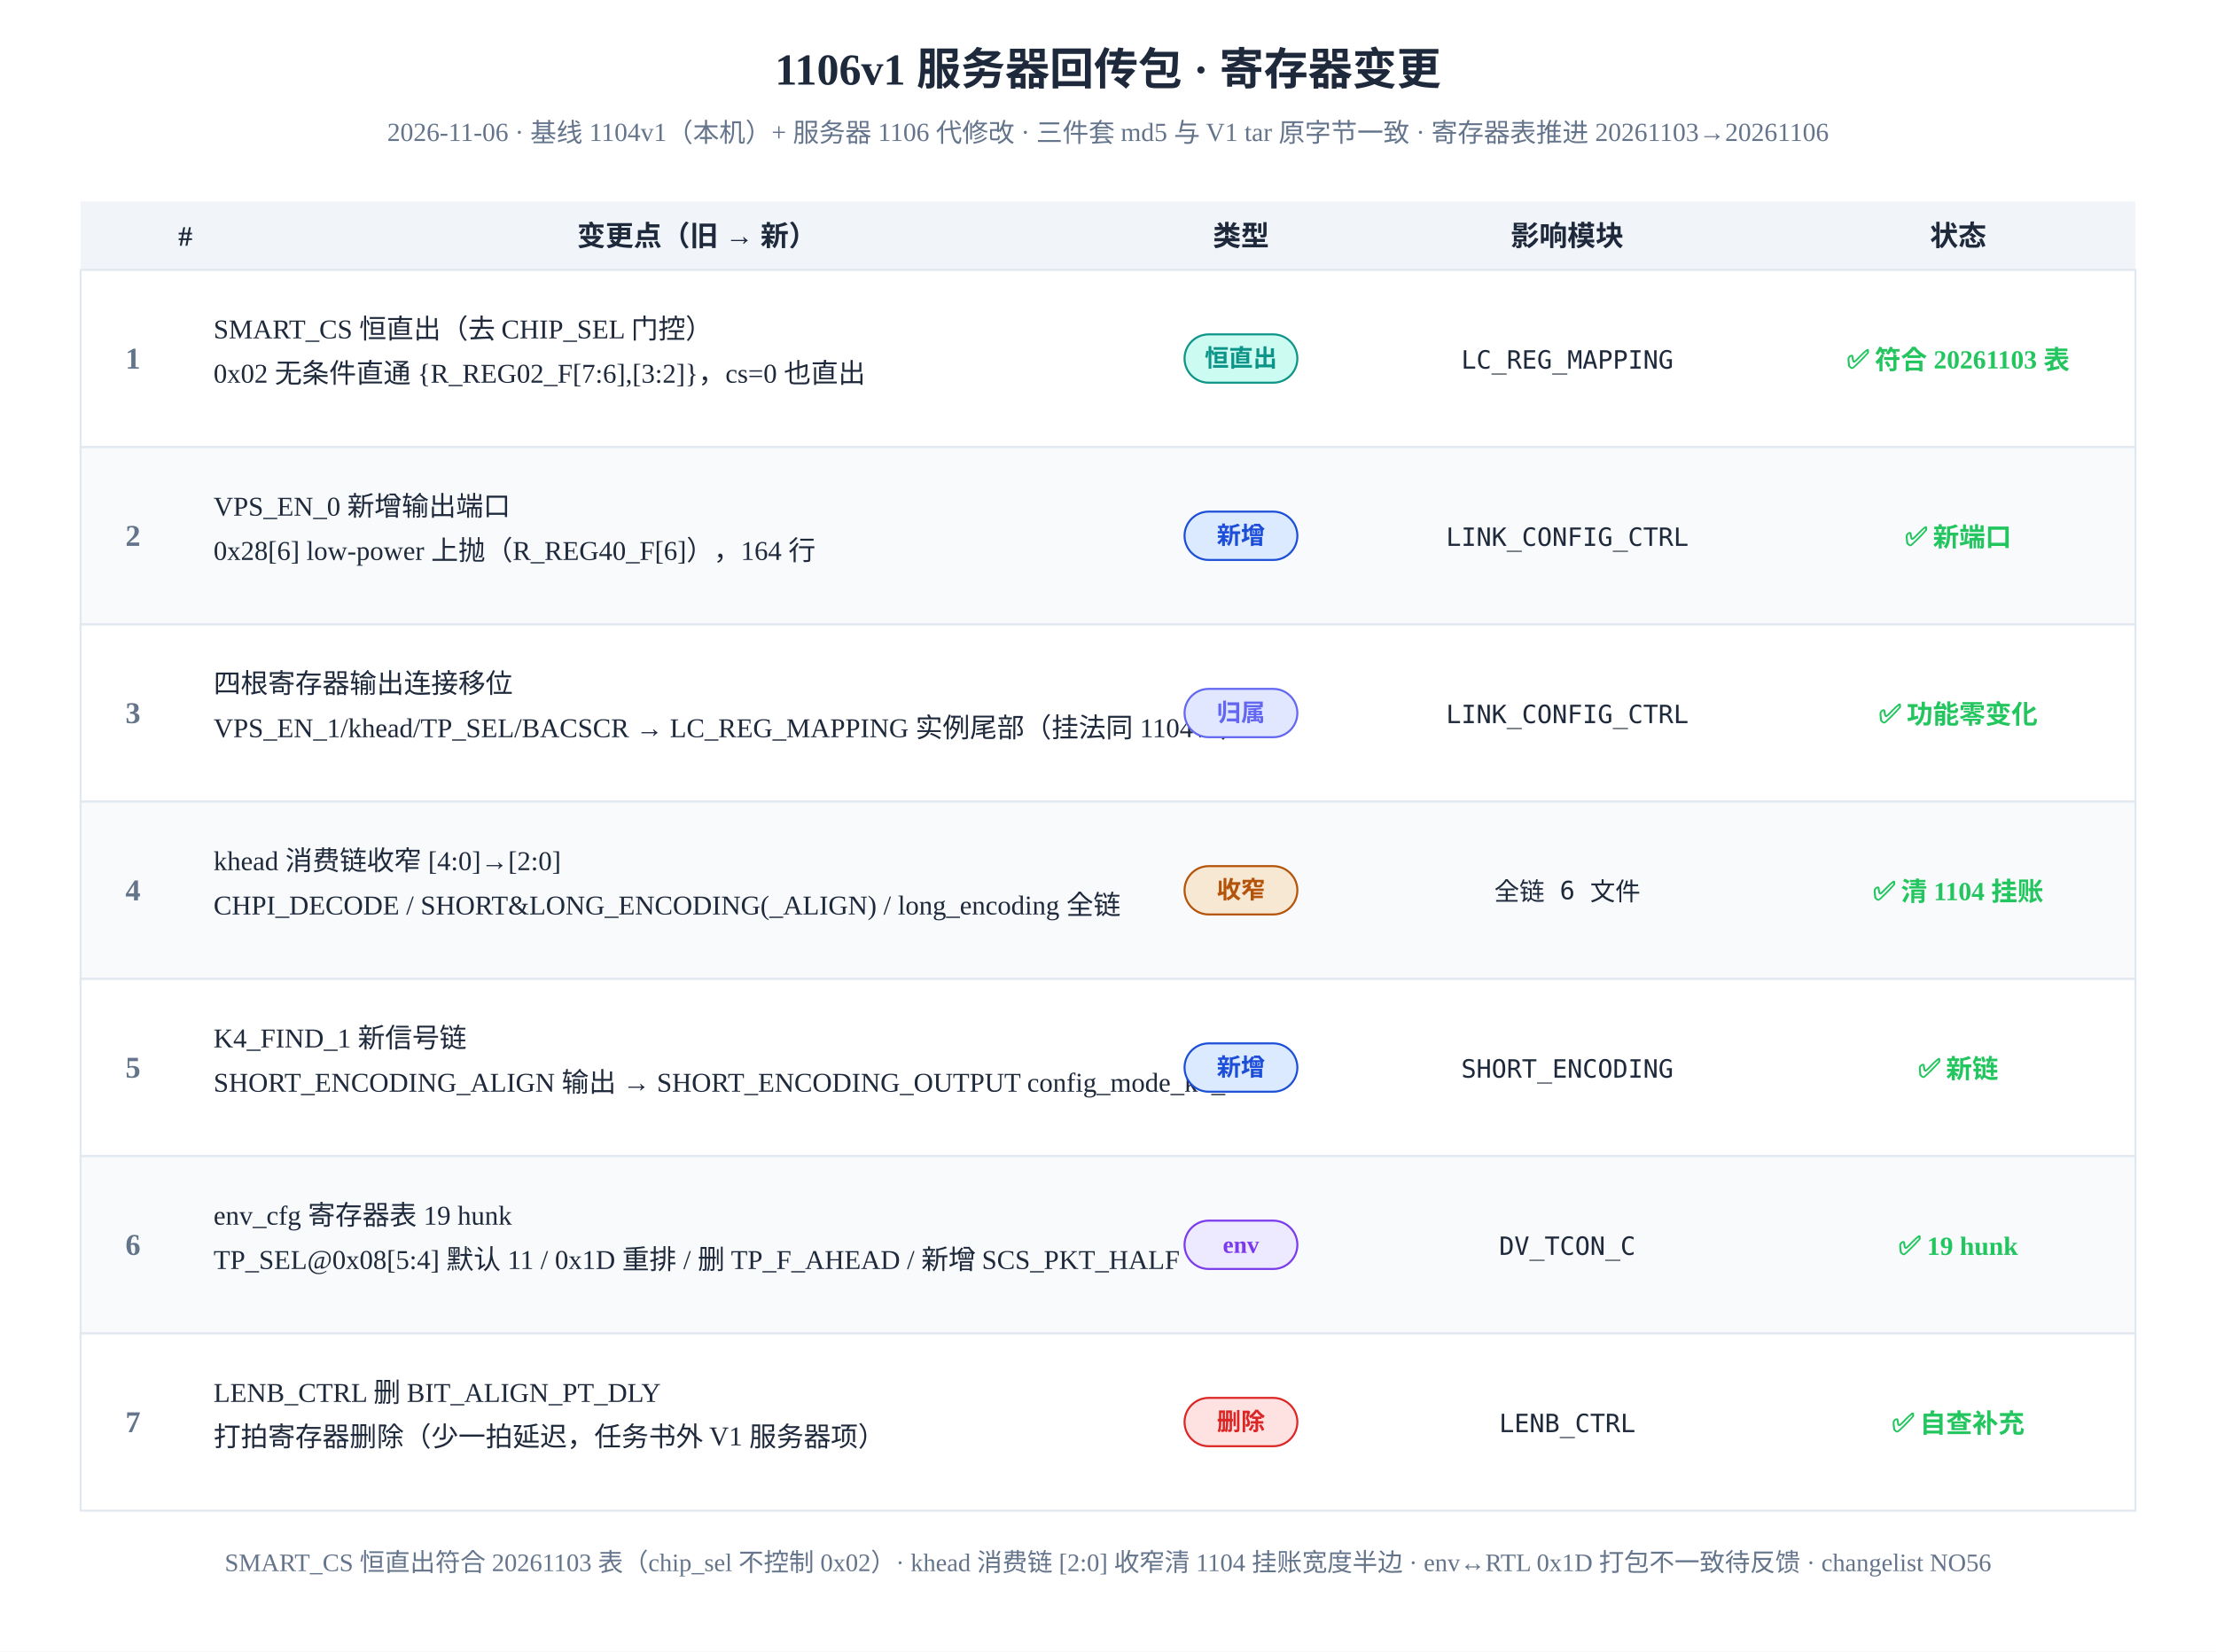
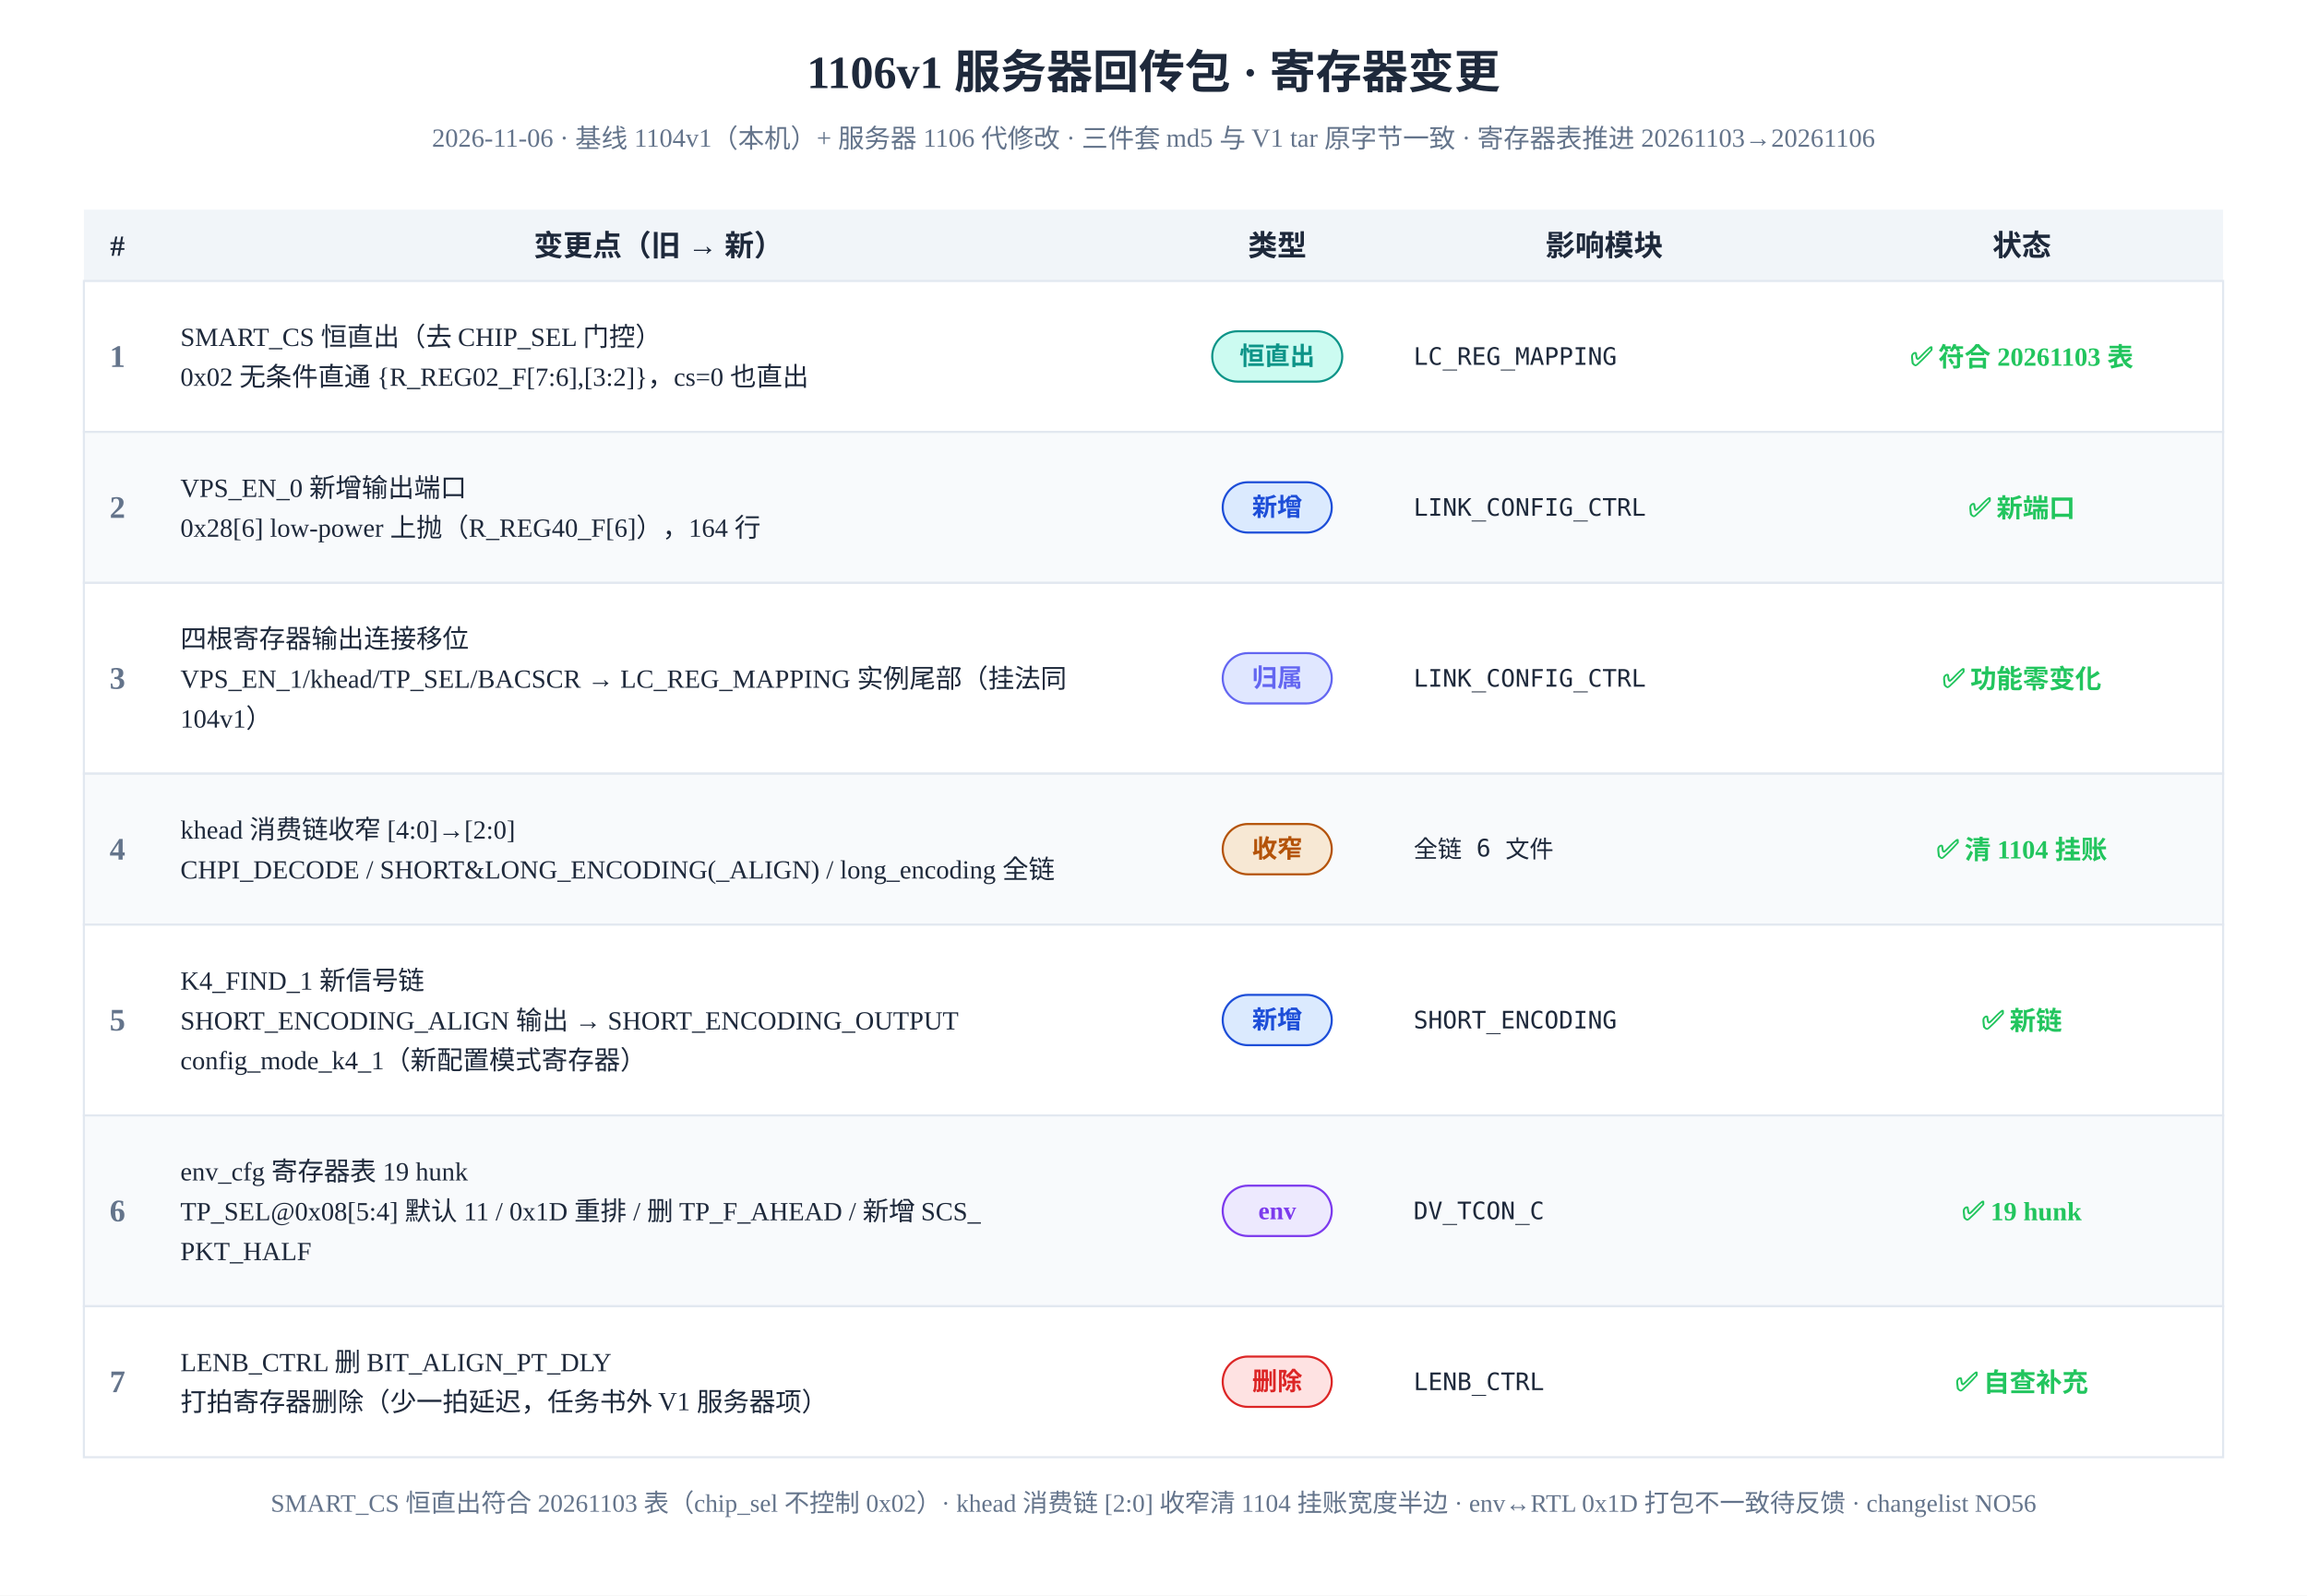
- <svg xmlns="http://www.w3.org/2000/svg" width="1100" height="820" viewBox="0 0 1100 820" style="background:#ffffff">
-   <rect width="1100" height="820" fill="#ffffff" />
+ <svg xmlns="http://www.w3.org/2000/svg" width="1100" height="761" viewBox="0 0 1100 761" style="background:#ffffff">
+   <rect width="1100" height="761" fill="#ffffff" />
  <text x="550.0" y="42" text-anchor="middle" font-size="22" font-weight="bold" fill="#1e293b">1106v1 服务器回传包 · 寄存器变更</text>
-   <text x="550.0" y="70" text-anchor="middle" font-size="13" fill="#64748b">2026-11-06 · 基线 1104v1（本机）+ 服务器 1106 代修改 · 三件套 md5 与 V1 tar 原字节一致 · 寄存器表推进 20261103→20261106</text>
+   <text x="550.0" y="70" text-anchor="middle" font-size="12.5" fill="#64748b">2026-11-06 · 基线 1104v1（本机）+ 服务器 1106 代修改 · 三件套 md5 与 V1 tar 原字节一致 · 寄存器表推进 20261103→20261106</text>
  <rect x="40" y="100" width="1020" height="34" fill="#f1f5f9" />
-   <text x="92.0" y="122" text-anchor="middle" font-size="14" font-weight="700" fill="#1e293b">#</text>
-   <text x="346.0" y="122" text-anchor="middle" font-size="14" font-weight="700" fill="#1e293b">变更点（旧 → 新）</text>
-   <text x="616.0" y="122" text-anchor="middle" font-size="14" font-weight="700" fill="#1e293b">类型</text>
-   <text x="778.0" y="122" text-anchor="middle" font-size="14" font-weight="700" fill="#1e293b">影响模块</text>
-   <text x="972.0" y="122" text-anchor="middle" font-size="14" font-weight="700" fill="#1e293b">状态</text>
-   <rect x="40" y="134" width="1020" height="88" fill="#ffffff" stroke="#e2e8f0" stroke-width="1" />
-   <text x="66.0" y="183.0" text-anchor="middle" font-size="15" font-weight="700" fill="#64748b">1</text>
-   <text x="106" y="168.0" font-size="13.5" fill="#1e293b">SMART_CS 恒直出（去 CHIP_SEL 门控）</text>
-   <text x="106" y="190.0" font-size="13.5" fill="#1e293b">0x02 无条件直通 {R_REG02_F[7:6],[3:2]}，cs=0 也直出</text>
-   <rect x="588.0" y="166.0" width="56" height="24" rx="12" fill="#ccfbf1" stroke="#0d9488" stroke-width="1" />
-   <text x="616.0" y="182.0" text-anchor="middle" font-size="12" font-weight="700" fill="#0d9488">恒直出</text>
-   <text x="778.0" y="183.0" text-anchor="middle" font-size="12.5" fill="#1e293b" font-family="Consolas, Monaco, monospace">LC_REG_MAPPING</text>
-   <text x="972.0" y="183.0" text-anchor="middle" font-size="13" font-weight="700" fill="#22c55e">✅ 符合 20261103 表</text>
-   <rect x="40" y="222" width="1020" height="88" fill="#f8fafc" stroke="#e2e8f0" stroke-width="1" />
-   <text x="66.0" y="271.0" text-anchor="middle" font-size="15" font-weight="700" fill="#64748b">2</text>
-   <text x="106" y="256.0" font-size="13.5" fill="#1e293b">VPS_EN_0 新增输出端口</text>
-   <text x="106" y="278.0" font-size="13.5" fill="#1e293b">0x28[6] low-power 上抛（R_REG40_F[6]），164 行</text>
-   <rect x="588.0" y="254.0" width="56" height="24" rx="12" fill="#dbeafe" stroke="#1d4ed8" stroke-width="1" />
-   <text x="616.0" y="270.0" text-anchor="middle" font-size="12" font-weight="700" fill="#1d4ed8">新增</text>
-   <text x="778.0" y="271.0" text-anchor="middle" font-size="12.5" fill="#1e293b" font-family="Consolas, Monaco, monospace">LINK_CONFIG_CTRL</text>
-   <text x="972.0" y="271.0" text-anchor="middle" font-size="13" font-weight="700" fill="#22c55e">✅ 新端口</text>
-   <rect x="40" y="310" width="1020" height="88" fill="#ffffff" stroke="#e2e8f0" stroke-width="1" />
-   <text x="66.0" y="359.0" text-anchor="middle" font-size="15" font-weight="700" fill="#64748b">3</text>
-   <text x="106" y="344.0" font-size="13.5" fill="#1e293b">四根寄存器输出连接移位</text>
-   <text x="106" y="366.0" font-size="13.5" fill="#1e293b">VPS_EN_1/khead/TP_SEL/BACSCR → LC_REG_MAPPING 实例尾部（挂法同 1104v1）</text>
-   <rect x="588.0" y="342.0" width="56" height="24" rx="12" fill="#e0e7ff" stroke="#6366f1" stroke-width="1" />
-   <text x="616.0" y="358.0" text-anchor="middle" font-size="12" font-weight="700" fill="#6366f1">归属</text>
-   <text x="778.0" y="359.0" text-anchor="middle" font-size="12.5" fill="#1e293b" font-family="Consolas, Monaco, monospace">LINK_CONFIG_CTRL</text>
-   <text x="972.0" y="359.0" text-anchor="middle" font-size="13" font-weight="700" fill="#22c55e">✅ 功能零变化</text>
-   <rect x="40" y="398" width="1020" height="88" fill="#f8fafc" stroke="#e2e8f0" stroke-width="1" />
-   <text x="66.0" y="447.0" text-anchor="middle" font-size="15" font-weight="700" fill="#64748b">4</text>
-   <text x="106" y="432.0" font-size="13.5" fill="#1e293b">khead 消费链收窄 [4:0]→[2:0]</text>
-   <text x="106" y="454.0" font-size="13.5" fill="#1e293b">CHPI_DECODE / SHORT&amp;LONG_ENCODING(_ALIGN) / long_encoding 全链</text>
-   <rect x="588.0" y="430.0" width="56" height="24" rx="12" fill="#f7e8d4" stroke="#b45309" stroke-width="1" />
-   <text x="616.0" y="446.0" text-anchor="middle" font-size="12" font-weight="700" fill="#b45309">收窄</text>
-   <text x="778.0" y="447.0" text-anchor="middle" font-size="12.5" fill="#1e293b" font-family="Consolas, Monaco, monospace">全链 6 文件</text>
-   <text x="972.0" y="447.0" text-anchor="middle" font-size="13" font-weight="700" fill="#22c55e">✅ 清 1104 挂账</text>
-   <rect x="40" y="486" width="1020" height="88" fill="#ffffff" stroke="#e2e8f0" stroke-width="1" />
-   <text x="66.0" y="535.0" text-anchor="middle" font-size="15" font-weight="700" fill="#64748b">5</text>
-   <text x="106" y="520.0" font-size="13.5" fill="#1e293b">K4_FIND_1 新信号链</text>
-   <text x="106" y="542.0" font-size="13.5" fill="#1e293b">SHORT_ENCODING_ALIGN 输出 → SHORT_ENCODING_OUTPUT config_mode_k4_1</text>
-   <rect x="588.0" y="518.0" width="56" height="24" rx="12" fill="#dbeafe" stroke="#1d4ed8" stroke-width="1" />
-   <text x="616.0" y="534.0" text-anchor="middle" font-size="12" font-weight="700" fill="#1d4ed8">新增</text>
-   <text x="778.0" y="535.0" text-anchor="middle" font-size="12.5" fill="#1e293b" font-family="Consolas, Monaco, monospace">SHORT_ENCODING</text>
-   <text x="972.0" y="535.0" text-anchor="middle" font-size="13" font-weight="700" fill="#22c55e">✅ 新链</text>
-   <rect x="40" y="574" width="1020" height="88" fill="#f8fafc" stroke="#e2e8f0" stroke-width="1" />
-   <text x="66.0" y="623.0" text-anchor="middle" font-size="15" font-weight="700" fill="#64748b">6</text>
-   <text x="106" y="608.0" font-size="13.5" fill="#1e293b">env_cfg 寄存器表 19 hunk</text>
-   <text x="106" y="630.0" font-size="13.5" fill="#1e293b">TP_SEL@0x08[5:4] 默认 11 / 0x1D 重排 / 删 TP_F_AHEAD / 新增 SCS_PKT_HALF</text>
-   <rect x="588.0" y="606.0" width="56" height="24" rx="12" fill="#ede9fe" stroke="#7c3aed" stroke-width="1" />
-   <text x="616.0" y="622.0" text-anchor="middle" font-size="12" font-weight="700" fill="#7c3aed">env</text>
-   <text x="778.0" y="623.0" text-anchor="middle" font-size="12.5" fill="#1e293b" font-family="Consolas, Monaco, monospace">DV_TCON_C</text>
-   <text x="972.0" y="623.0" text-anchor="middle" font-size="13" font-weight="700" fill="#22c55e">✅ 19 hunk</text>
-   <rect x="40" y="662" width="1020" height="88" fill="#ffffff" stroke="#e2e8f0" stroke-width="1" />
-   <text x="66.0" y="711.0" text-anchor="middle" font-size="15" font-weight="700" fill="#64748b">7</text>
-   <text x="106" y="696.0" font-size="13.5" fill="#1e293b">LENB_CTRL 删 BIT_ALIGN_PT_DLY</text>
-   <text x="106" y="718.0" font-size="13.5" fill="#1e293b">打拍寄存器删除（少一拍延迟，任务书外 V1 服务器项）</text>
-   <rect x="588.0" y="694.0" width="56" height="24" rx="12" fill="#fee2e2" stroke="#dc2626" stroke-width="1" />
-   <text x="616.0" y="710.0" text-anchor="middle" font-size="12" font-weight="700" fill="#dc2626">删除</text>
-   <text x="778.0" y="711.0" text-anchor="middle" font-size="12.5" fill="#1e293b" font-family="Consolas, Monaco, monospace">LENB_CTRL</text>
-   <text x="972.0" y="711.0" text-anchor="middle" font-size="13" font-weight="700" fill="#22c55e">✅ 自查补充</text>
-   <text x="550.0" y="780" text-anchor="middle" font-size="12.5" fill="#64748b">SMART_CS 恒直出符合 20261103 表（chip_sel 不控制 0x02）· khead 消费链 [2:0] 收窄清 1104 挂账宽度半边 · env↔RTL 0x1D 打包不一致待反馈 · changelist NO56</text>
+   <text x="56.0" y="122" text-anchor="middle" font-size="14" font-weight="700" fill="#1e293b">#</text>
+   <text x="314.0" y="122" text-anchor="middle" font-size="14" font-weight="700" fill="#1e293b">变更点（旧 → 新）</text>
+   <text x="609.0" y="122" text-anchor="middle" font-size="14" font-weight="700" fill="#1e293b">类型</text>
+   <text x="765.0" y="122" text-anchor="middle" font-size="14" font-weight="700" fill="#1e293b">影响模块</text>
+   <text x="964.0" y="122" text-anchor="middle" font-size="14" font-weight="700" fill="#1e293b">状态</text>
+   <rect x="40" y="134" width="1020" height="72" fill="#ffffff" stroke="#e2e8f0" stroke-width="1" />
+   <text x="56.0" y="175.0" text-anchor="middle" font-size="15" font-weight="700" fill="#64748b">1</text>
+   <text x="86" y="165.0" font-size="12.5" fill="#1e293b">SMART_CS 恒直出（去 CHIP_SEL 门控）</text>
+   <text x="86" y="184.0" font-size="12.5" fill="#1e293b">0x02 无条件直通 {R_REG02_F[7:6],[3:2]}，cs=0 也直出</text>
+   <rect x="578.0" y="158.0" width="62" height="24" rx="12" fill="#ccfbf1" stroke="#0d9488" stroke-width="1" />
+   <text x="609.0" y="174.0" text-anchor="middle" font-size="12" font-weight="700" fill="#0d9488">恒直出</text>
+   <text x="674" y="174.0" font-size="11.5" fill="#1e293b" font-family="Consolas, Monaco, monospace">LC_REG_MAPPING</text>
+   <text x="964.0" y="174.5" text-anchor="middle" font-size="12.5" font-weight="700" fill="#22c55e">✅ 符合 20261103 表</text>
+   <rect x="40" y="206" width="1020" height="72" fill="#f8fafc" stroke="#e2e8f0" stroke-width="1" />
+   <text x="56.0" y="247.0" text-anchor="middle" font-size="15" font-weight="700" fill="#64748b">2</text>
+   <text x="86" y="237.0" font-size="12.5" fill="#1e293b">VPS_EN_0 新增输出端口</text>
+   <text x="86" y="256.0" font-size="12.5" fill="#1e293b">0x28[6] low-power 上抛（R_REG40_F[6]），164 行</text>
+   <rect x="583.0" y="230.0" width="52" height="24" rx="12" fill="#dbeafe" stroke="#1d4ed8" stroke-width="1" />
+   <text x="609.0" y="246.0" text-anchor="middle" font-size="12" font-weight="700" fill="#1d4ed8">新增</text>
+   <text x="674" y="246.0" font-size="11.5" fill="#1e293b" font-family="Consolas, Monaco, monospace">LINK_CONFIG_CTRL</text>
+   <text x="964.0" y="246.5" text-anchor="middle" font-size="12.5" font-weight="700" fill="#22c55e">✅ 新端口</text>
+   <rect x="40" y="278" width="1020" height="91" fill="#ffffff" stroke="#e2e8f0" stroke-width="1" />
+   <text x="56.0" y="328.5" text-anchor="middle" font-size="15" font-weight="700" fill="#64748b">3</text>
+   <text x="86" y="309.0" font-size="12.5" fill="#1e293b">四根寄存器输出连接移位</text>
+   <text x="86" y="328.0" font-size="12.5" fill="#1e293b">VPS_EN_1/khead/TP_SEL/BACSCR → LC_REG_MAPPING 实例尾部（挂法同</text>
+   <text x="86" y="347.0" font-size="12.5" fill="#1e293b">104v1）</text>
+   <rect x="583.0" y="311.5" width="52" height="24" rx="12" fill="#e0e7ff" stroke="#6366f1" stroke-width="1" />
+   <text x="609.0" y="327.5" text-anchor="middle" font-size="12" font-weight="700" fill="#6366f1">归属</text>
+   <text x="674" y="327.5" font-size="11.5" fill="#1e293b" font-family="Consolas, Monaco, monospace">LINK_CONFIG_CTRL</text>
+   <text x="964.0" y="328.0" text-anchor="middle" font-size="12.5" font-weight="700" fill="#22c55e">✅ 功能零变化</text>
+   <rect x="40" y="369" width="1020" height="72" fill="#f8fafc" stroke="#e2e8f0" stroke-width="1" />
+   <text x="56.0" y="410.0" text-anchor="middle" font-size="15" font-weight="700" fill="#64748b">4</text>
+   <text x="86" y="400.0" font-size="12.5" fill="#1e293b">khead 消费链收窄 [4:0]→[2:0]</text>
+   <text x="86" y="419.0" font-size="12.5" fill="#1e293b">CHPI_DECODE / SHORT&amp;LONG_ENCODING(_ALIGN) / long_encoding 全链</text>
+   <rect x="583.0" y="393.0" width="52" height="24" rx="12" fill="#f7e8d4" stroke="#b45309" stroke-width="1" />
+   <text x="609.0" y="409.0" text-anchor="middle" font-size="12" font-weight="700" fill="#b45309">收窄</text>
+   <text x="674" y="409.0" font-size="11.5" fill="#1e293b" font-family="Consolas, Monaco, monospace">全链 6 文件</text>
+   <text x="964.0" y="409.5" text-anchor="middle" font-size="12.5" font-weight="700" fill="#22c55e">✅ 清 1104 挂账</text>
+   <rect x="40" y="441" width="1020" height="91" fill="#ffffff" stroke="#e2e8f0" stroke-width="1" />
+   <text x="56.0" y="491.5" text-anchor="middle" font-size="15" font-weight="700" fill="#64748b">5</text>
+   <text x="86" y="472.0" font-size="12.5" fill="#1e293b">K4_FIND_1 新信号链</text>
+   <text x="86" y="491.0" font-size="12.5" fill="#1e293b">SHORT_ENCODING_ALIGN 输出 → SHORT_ENCODING_OUTPUT</text>
+   <text x="86" y="510.0" font-size="12.5" fill="#1e293b">config_mode_k4_1（新配置模式寄存器）</text>
+   <rect x="583.0" y="474.5" width="52" height="24" rx="12" fill="#dbeafe" stroke="#1d4ed8" stroke-width="1" />
+   <text x="609.0" y="490.5" text-anchor="middle" font-size="12" font-weight="700" fill="#1d4ed8">新增</text>
+   <text x="674" y="490.5" font-size="11.5" fill="#1e293b" font-family="Consolas, Monaco, monospace">SHORT_ENCODING</text>
+   <text x="964.0" y="491.0" text-anchor="middle" font-size="12.5" font-weight="700" fill="#22c55e">✅ 新链</text>
+   <rect x="40" y="532" width="1020" height="91" fill="#f8fafc" stroke="#e2e8f0" stroke-width="1" />
+   <text x="56.0" y="582.5" text-anchor="middle" font-size="15" font-weight="700" fill="#64748b">6</text>
+   <text x="86" y="563.0" font-size="12.5" fill="#1e293b">env_cfg 寄存器表 19 hunk</text>
+   <text x="86" y="582.0" font-size="12.5" fill="#1e293b">TP_SEL@0x08[5:4] 默认 11 / 0x1D 重排 / 删 TP_F_AHEAD / 新增 SCS_</text>
+   <text x="86" y="601.0" font-size="12.5" fill="#1e293b">PKT_HALF</text>
+   <rect x="583.0" y="565.5" width="52" height="24" rx="12" fill="#ede9fe" stroke="#7c3aed" stroke-width="1" />
+   <text x="609.0" y="581.5" text-anchor="middle" font-size="12" font-weight="700" fill="#7c3aed">env</text>
+   <text x="674" y="581.5" font-size="11.5" fill="#1e293b" font-family="Consolas, Monaco, monospace">DV_TCON_C</text>
+   <text x="964.0" y="582.0" text-anchor="middle" font-size="12.5" font-weight="700" fill="#22c55e">✅ 19 hunk</text>
+   <rect x="40" y="623" width="1020" height="72" fill="#ffffff" stroke="#e2e8f0" stroke-width="1" />
+   <text x="56.0" y="664.0" text-anchor="middle" font-size="15" font-weight="700" fill="#64748b">7</text>
+   <text x="86" y="654.0" font-size="12.5" fill="#1e293b">LENB_CTRL 删 BIT_ALIGN_PT_DLY</text>
+   <text x="86" y="673.0" font-size="12.5" fill="#1e293b">打拍寄存器删除（少一拍延迟，任务书外 V1 服务器项）</text>
+   <rect x="583.0" y="647.0" width="52" height="24" rx="12" fill="#fee2e2" stroke="#dc2626" stroke-width="1" />
+   <text x="609.0" y="663.0" text-anchor="middle" font-size="12" font-weight="700" fill="#dc2626">删除</text>
+   <text x="674" y="663.0" font-size="11.5" fill="#1e293b" font-family="Consolas, Monaco, monospace">LENB_CTRL</text>
+   <text x="964.0" y="663.5" text-anchor="middle" font-size="12.5" font-weight="700" fill="#22c55e">✅ 自查补充</text>
+   <text x="550.0" y="721" text-anchor="middle" font-size="12" fill="#64748b">SMART_CS 恒直出符合 20261103 表（chip_sel 不控制 0x02）· khead 消费链 [2:0] 收窄清 1104 挂账宽度半边 · env↔RTL 0x1D 打包不一致待反馈 · changelist NO56</text>
</svg>
